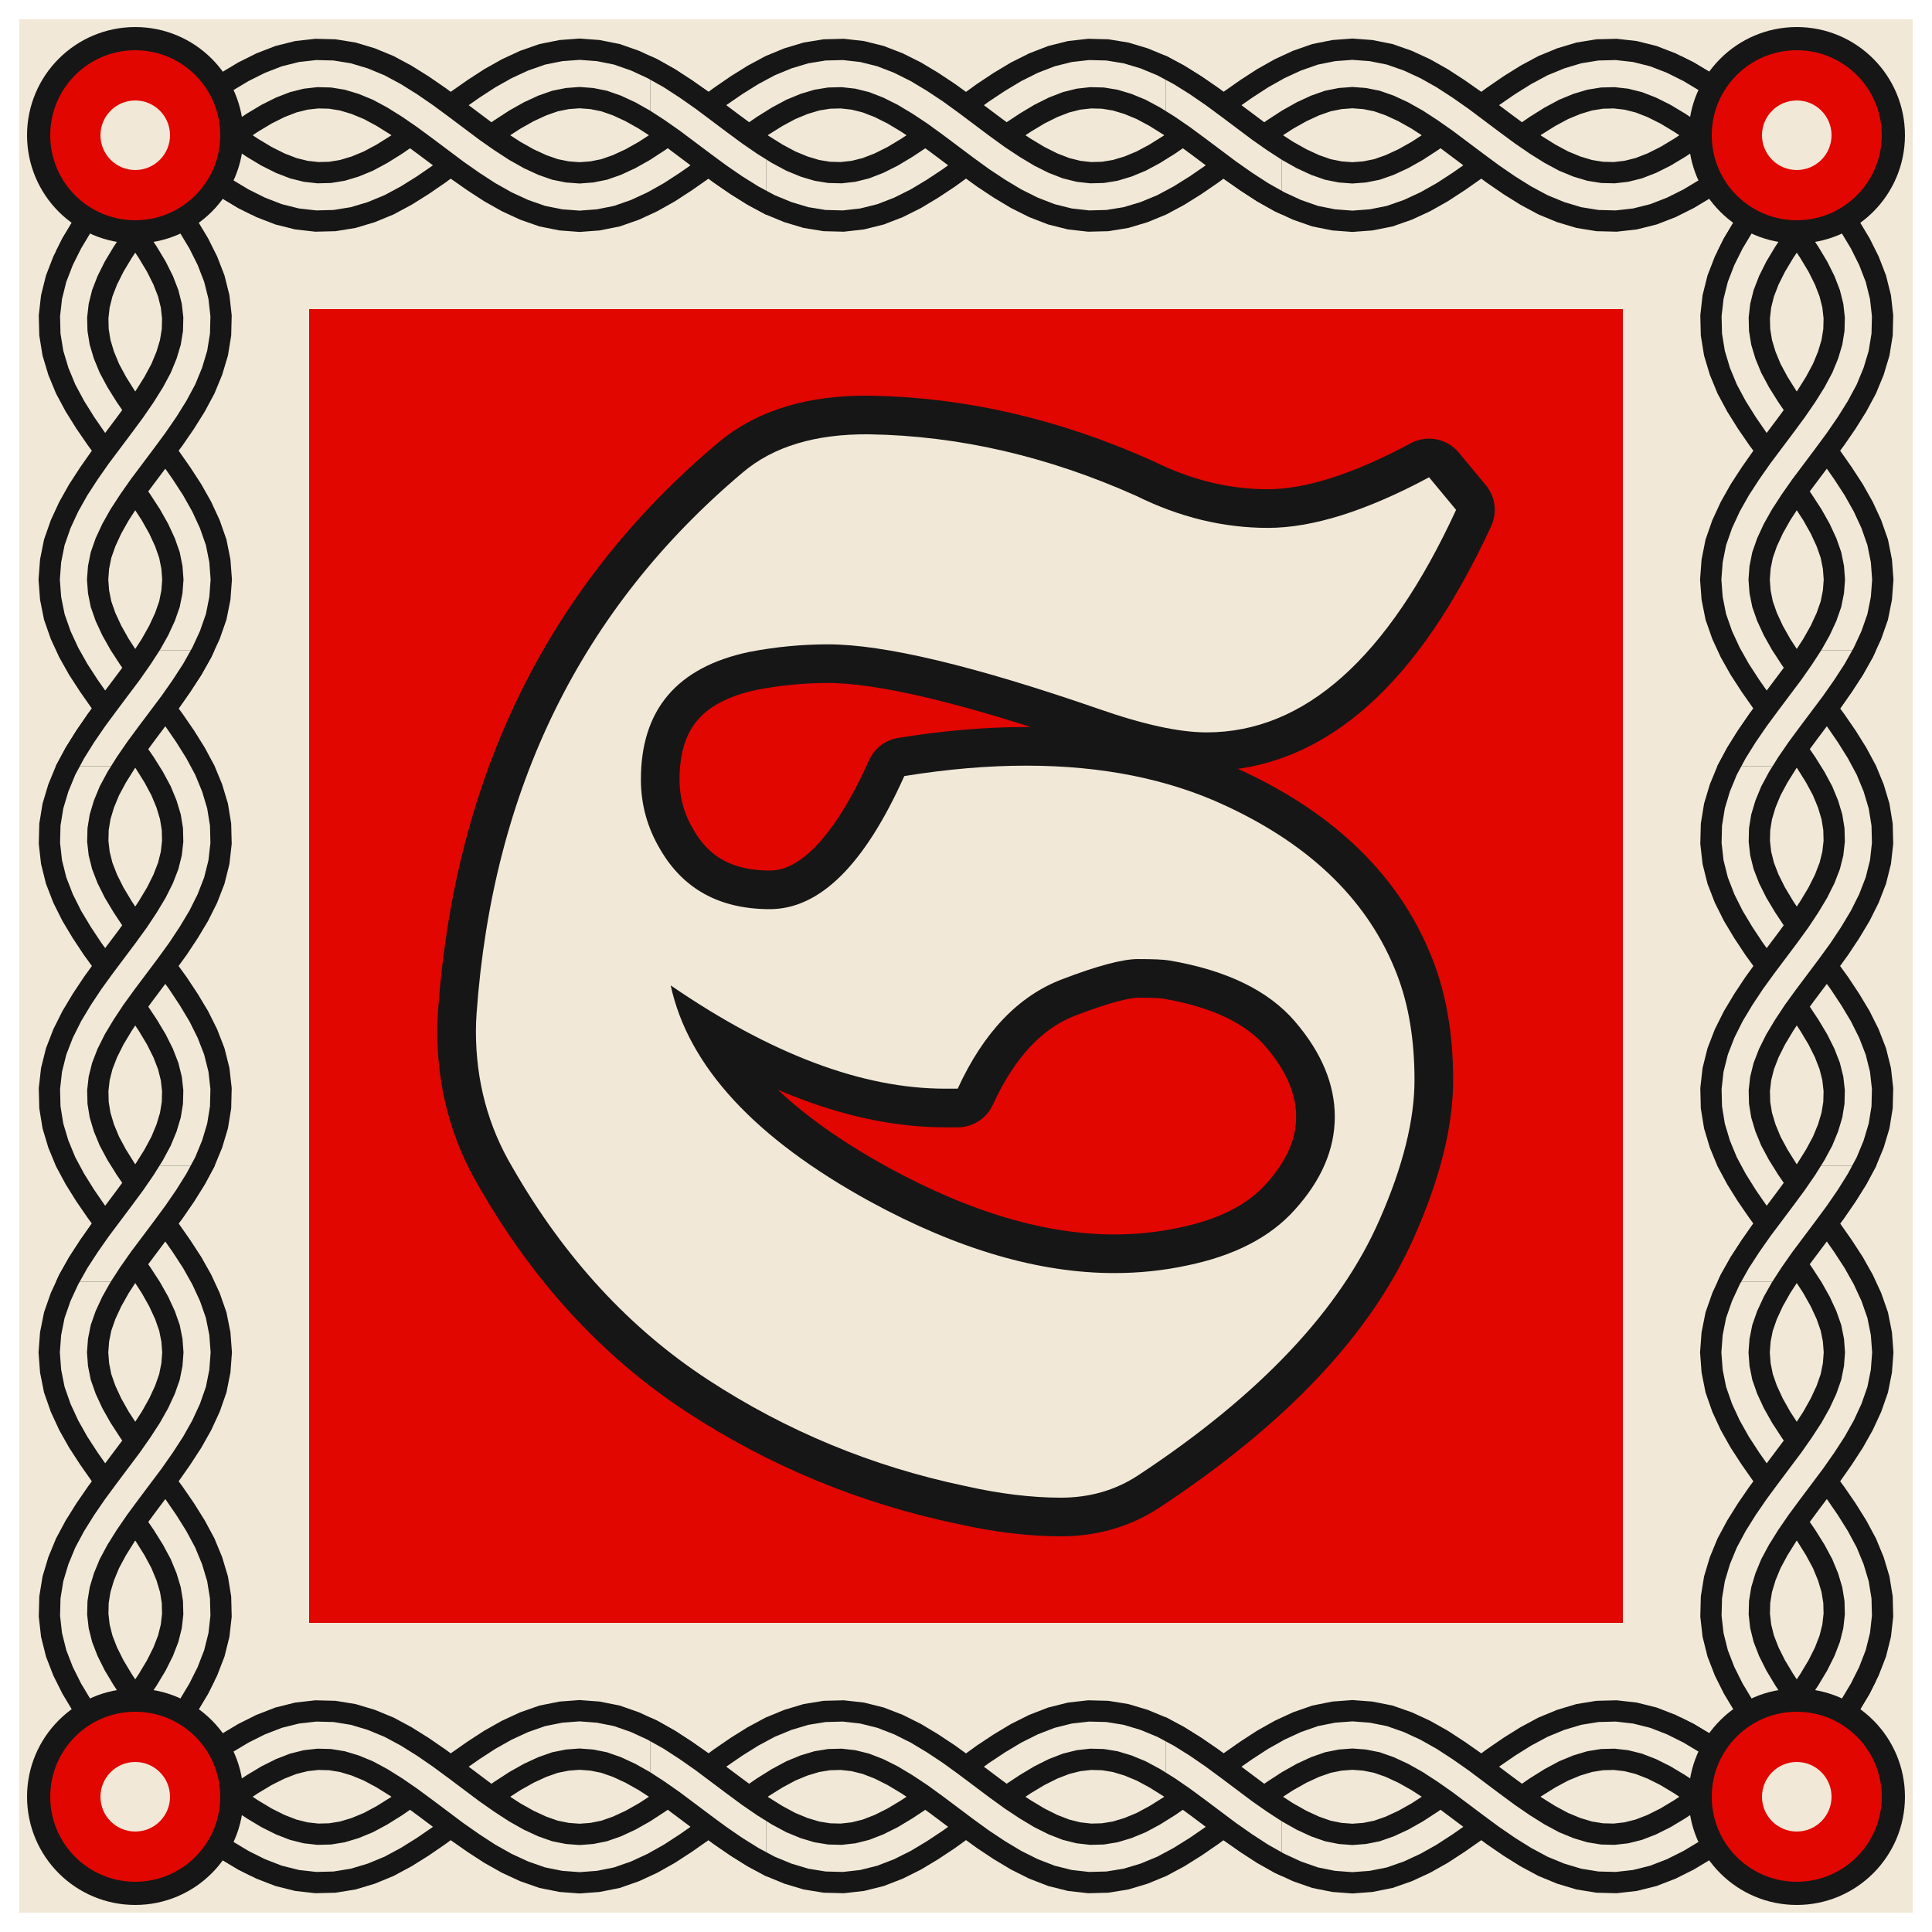
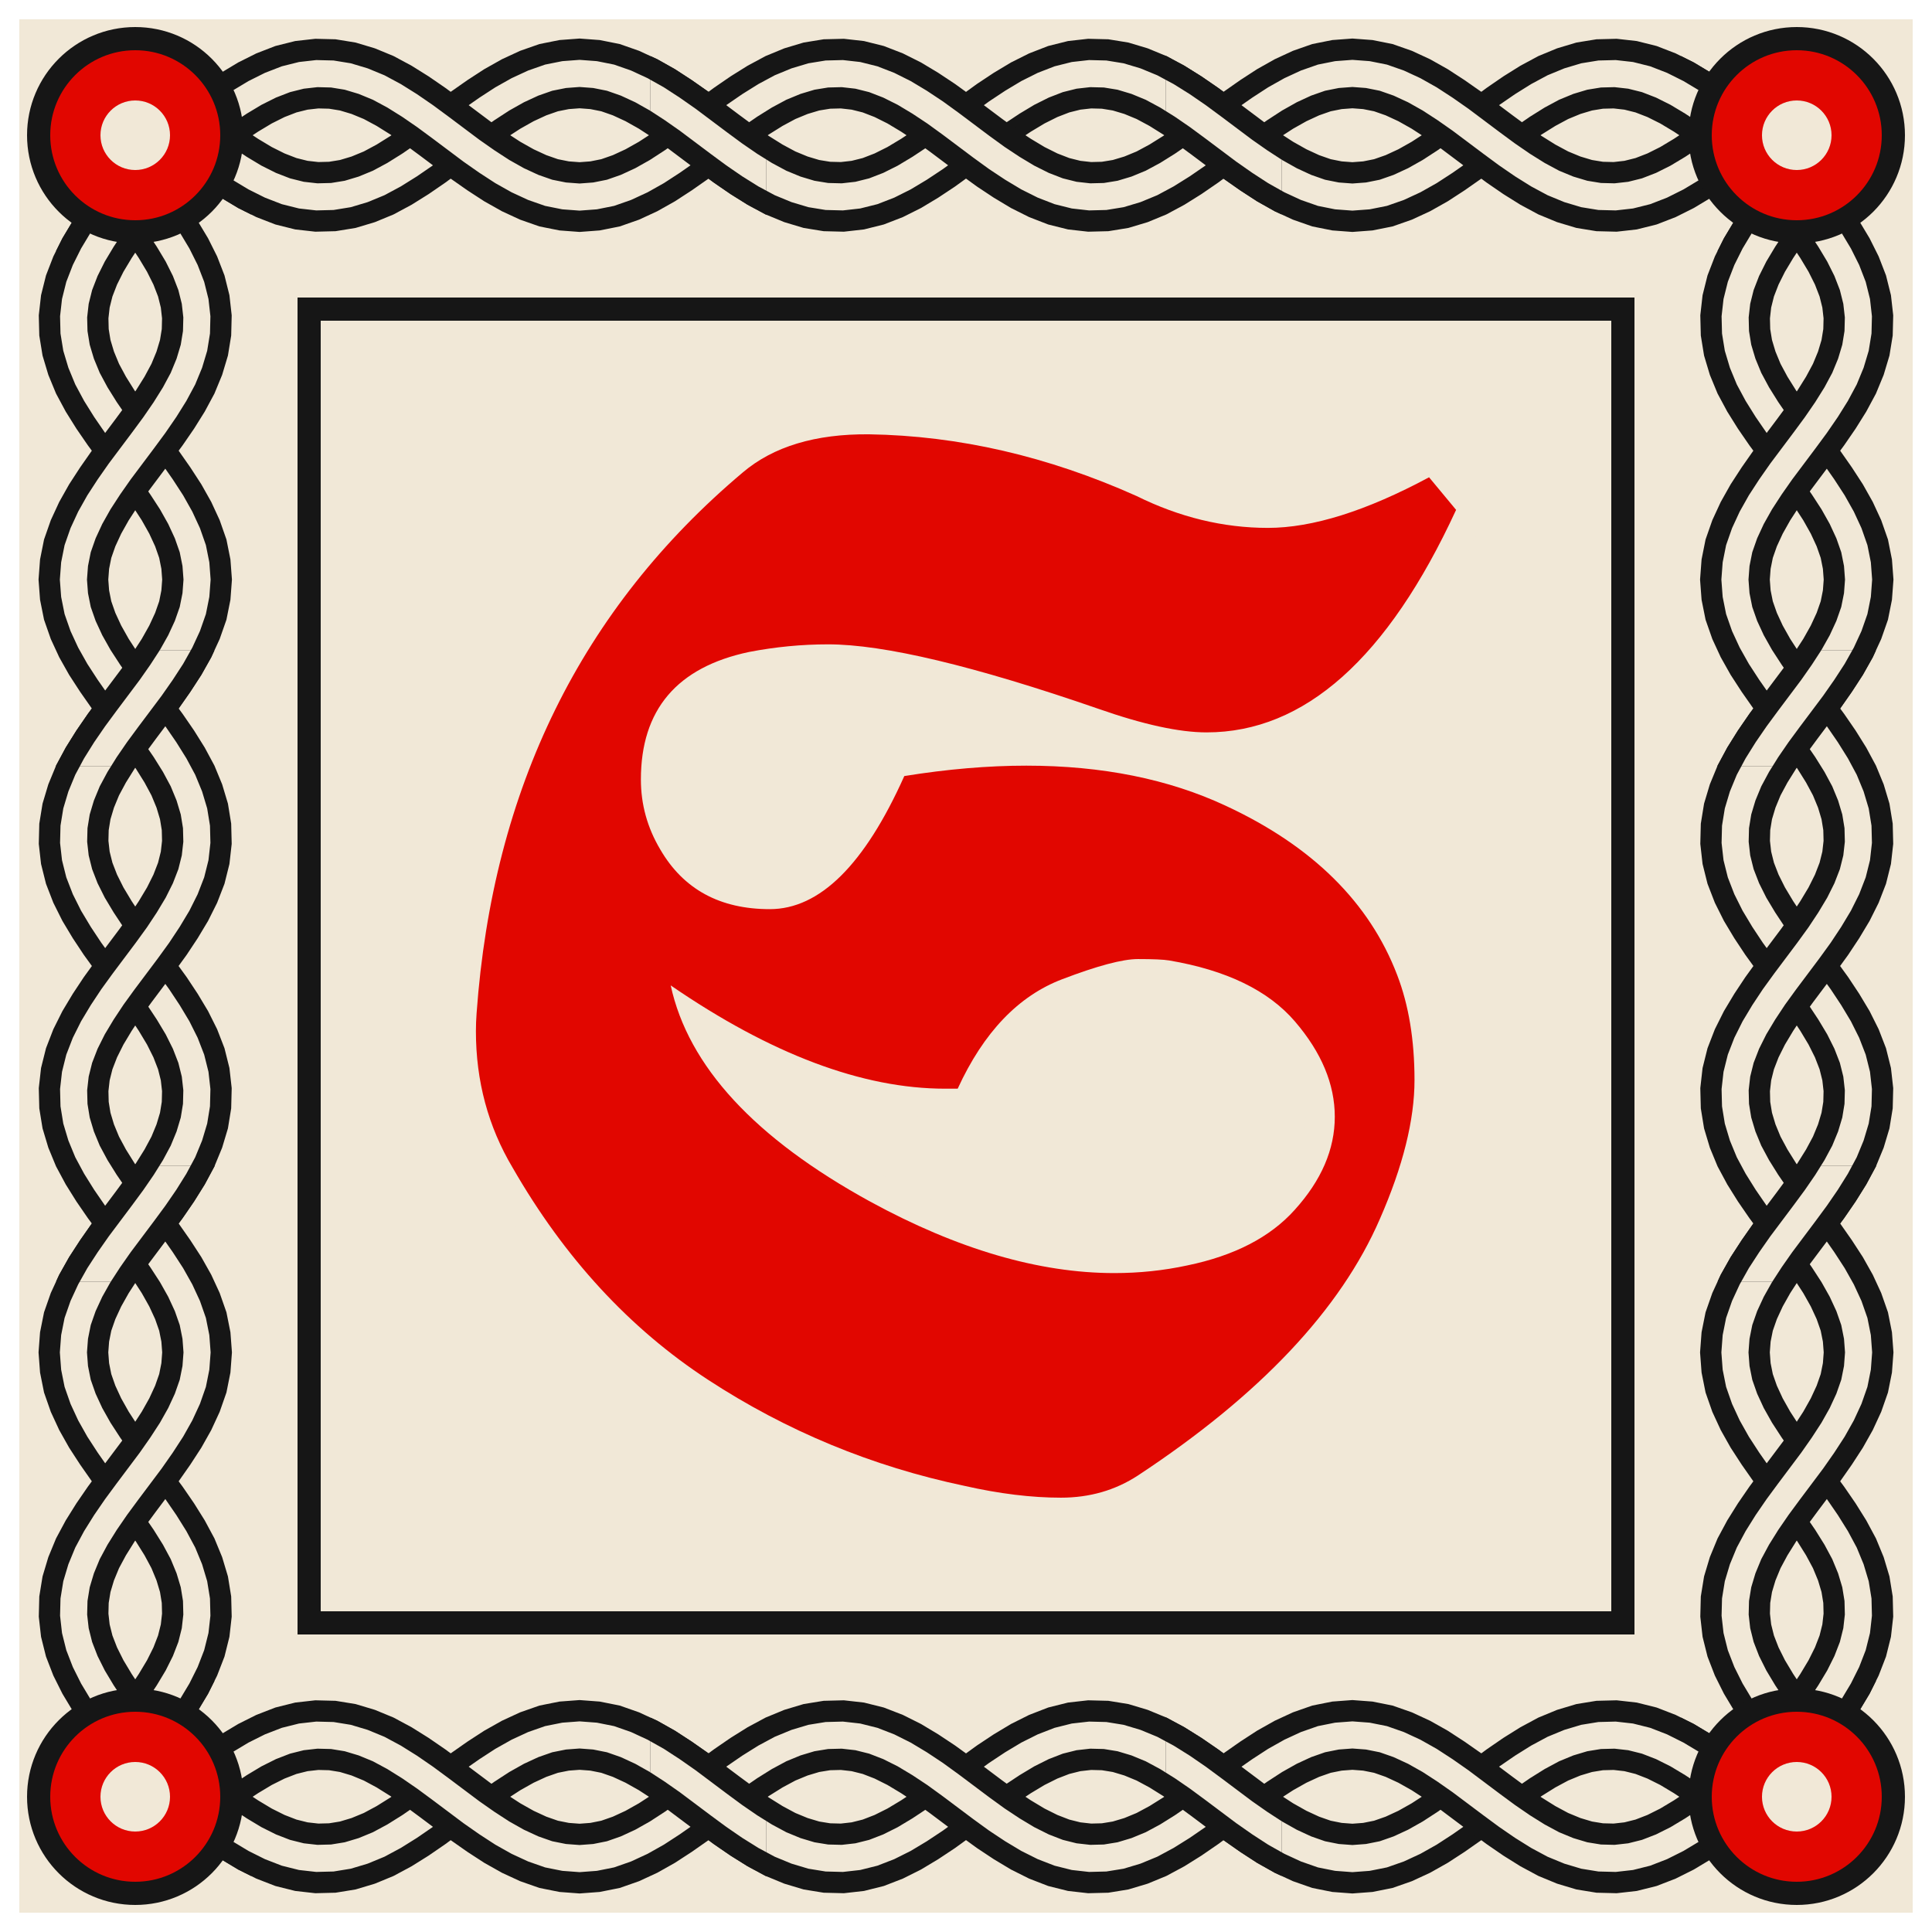
<svg xmlns="http://www.w3.org/2000/svg" viewBox="0 0 100 100">
  <rect x="1" y="1" width="98" height="98" fill="#F1E8D7" />
  <polyline points="10.00,7.00 10.80,7.60 11.60,8.18 12.40,8.71 13.20,9.19 14.00,9.59 14.80,9.90 15.60,10.10 16.40,10.19 17.20,10.17 18.00,10.04 18.80,9.80 19.60,9.47 20.40,9.04 21.20,8.54 22.00,7.99 22.80,7.40 23.60,6.80 24.40,6.20 25.20,5.64 26.00,5.12 26.80,4.67 27.60,4.30 28.40,4.02 29.20,3.86 30.00,3.80 30.80,3.86 31.60,4.02 32.40,4.30 33.20,4.67 34.00,5.12 34.80,5.64 35.60,6.20 36.40,6.80 37.20,7.40 38.00,7.99 38.80,8.54 39.60,9.04 40.40,9.47 41.20,9.80 42.00,10.04 42.80,10.17 43.60,10.19 44.40,10.10 45.20,9.90 46.00,9.59 46.80,9.19 47.60,8.71 48.40,8.18 49.20,7.60 50.00,7.00 50.80,6.40 51.60,5.82 52.40,5.29 53.20,4.81 54.00,4.41 54.80,4.10 55.60,3.90 56.40,3.81 57.20,3.83 58.00,3.96 58.80,4.20 59.60,4.53 60.40,4.96 61.20,5.46 62.00,6.01 62.80,6.60 63.60,7.20 64.40,7.80 65.20,8.36 66.00,8.88 66.80,9.33 67.60,9.70 68.40,9.98 69.20,10.14 70.00,10.20 70.80,10.14 71.60,9.98 72.40,9.70 73.20,9.33 74.00,8.88 74.80,8.36 75.60,7.80 76.40,7.20 77.20,6.60 78.00,6.01 78.80,5.46 79.60,4.96 80.40,4.53 81.20,4.20 82.00,3.96 82.80,3.83 83.60,3.81 84.40,3.90 85.20,4.10 86.00,4.41 86.80,4.81 87.60,5.29 88.40,5.82 89.20,6.40 90.00,7.00" fill="none" stroke="#161616" stroke-width="3.6" stroke-linecap="round" />
  <polyline points="10.00,7.00 10.80,7.60 11.60,8.18 12.40,8.71 13.20,9.19 14.00,9.59 14.80,9.90 15.60,10.10 16.40,10.19 17.20,10.17 18.00,10.04 18.80,9.80 19.60,9.47 20.40,9.04 21.20,8.54 22.00,7.99 22.80,7.40 23.60,6.80 24.40,6.20 25.20,5.64 26.00,5.12 26.80,4.67 27.60,4.30 28.40,4.02 29.20,3.86 30.00,3.80 30.80,3.86 31.60,4.02 32.40,4.30 33.20,4.67 34.00,5.12 34.80,5.64 35.60,6.20 36.40,6.80 37.20,7.40 38.00,7.99 38.80,8.54 39.60,9.04 40.40,9.47 41.20,9.80 42.00,10.04 42.80,10.17 43.60,10.19 44.40,10.10 45.20,9.90 46.00,9.59 46.80,9.19 47.60,8.71 48.40,8.18 49.20,7.60 50.00,7.00 50.80,6.40 51.60,5.82 52.40,5.29 53.20,4.81 54.00,4.41 54.80,4.10 55.60,3.90 56.40,3.81 57.20,3.83 58.00,3.96 58.80,4.20 59.60,4.53 60.40,4.96 61.20,5.46 62.00,6.01 62.80,6.60 63.60,7.20 64.40,7.80 65.20,8.36 66.00,8.88 66.80,9.33 67.60,9.70 68.40,9.98 69.20,10.14 70.00,10.20 70.80,10.14 71.60,9.98 72.40,9.70 73.20,9.33 74.00,8.88 74.80,8.36 75.60,7.80 76.40,7.20 77.20,6.60 78.00,6.01 78.80,5.46 79.60,4.96 80.40,4.53 81.20,4.20 82.00,3.96 82.80,3.83 83.60,3.81 84.40,3.90 85.20,4.10 86.00,4.41 86.80,4.81 87.60,5.29 88.40,5.82 89.20,6.40 90.00,7.00" fill="none" stroke="#F1E8D7" stroke-width="1.4" stroke-linecap="round" />
  <polyline points="93.00,10.00 92.40,10.80 91.82,11.60 91.29,12.40 90.81,13.20 90.41,14.00 90.10,14.80 89.90,15.60 89.81,16.40 89.83,17.20 89.96,18.00 90.20,18.80 90.53,19.60 90.96,20.40 91.46,21.20 92.01,22.00 92.60,22.80 93.20,23.60 93.80,24.40 94.36,25.20 94.88,26.00 95.33,26.80 95.70,27.60 95.98,28.40 96.14,29.20 96.20,30.00 96.14,30.80 95.98,31.60 95.70,32.40 95.33,33.20 94.88,34.00 94.36,34.80 93.80,35.60 93.20,36.40 92.60,37.20 92.01,38.00 91.46,38.80 90.96,39.60 90.53,40.40 90.20,41.20 89.96,42.00 89.83,42.80 89.81,43.60 89.90,44.40 90.10,45.20 90.41,46.00 90.81,46.80 91.29,47.60 91.82,48.40 92.40,49.20 93.00,50.00 93.60,50.80 94.18,51.60 94.71,52.40 95.19,53.20 95.59,54.00 95.90,54.80 96.10,55.60 96.19,56.40 96.17,57.20 96.04,58.00 95.80,58.80 95.47,59.60 95.04,60.40 94.54,61.20 93.99,62.00 93.40,62.80 92.80,63.60 92.20,64.40 91.64,65.20 91.12,66.00 90.67,66.80 90.30,67.60 90.02,68.40 89.86,69.20 89.80,70.00 89.86,70.80 90.02,71.60 90.30,72.40 90.67,73.20 91.12,74.00 91.64,74.80 92.20,75.60 92.80,76.40 93.40,77.20 93.99,78.00 94.54,78.80 95.04,79.60 95.47,80.40 95.80,81.20 96.04,82.00 96.17,82.80 96.19,83.60 96.10,84.40 95.90,85.20 95.59,86.00 95.19,86.80 94.71,87.60 94.18,88.40 93.60,89.20 93.00,90.00" fill="none" stroke="#161616" stroke-width="3.6" stroke-linecap="round" />
  <polyline points="93.00,10.00 92.40,10.80 91.82,11.60 91.29,12.40 90.81,13.20 90.41,14.00 90.10,14.80 89.90,15.60 89.81,16.40 89.83,17.20 89.96,18.00 90.20,18.80 90.53,19.60 90.96,20.40 91.46,21.20 92.01,22.00 92.60,22.80 93.20,23.60 93.80,24.40 94.36,25.20 94.88,26.00 95.33,26.80 95.70,27.60 95.98,28.40 96.14,29.20 96.20,30.00 96.14,30.80 95.98,31.60 95.70,32.40 95.33,33.20 94.88,34.00 94.36,34.80 93.80,35.60 93.20,36.40 92.60,37.20 92.01,38.00 91.46,38.80 90.96,39.60 90.53,40.40 90.20,41.20 89.96,42.00 89.83,42.80 89.81,43.60 89.90,44.40 90.10,45.20 90.41,46.00 90.81,46.80 91.29,47.60 91.82,48.40 92.40,49.20 93.00,50.00 93.60,50.80 94.18,51.60 94.71,52.40 95.19,53.20 95.59,54.00 95.90,54.80 96.10,55.60 96.19,56.40 96.17,57.20 96.04,58.00 95.80,58.80 95.47,59.60 95.04,60.40 94.54,61.20 93.99,62.00 93.40,62.80 92.80,63.60 92.20,64.40 91.64,65.20 91.12,66.00 90.67,66.80 90.30,67.60 90.02,68.40 89.86,69.20 89.80,70.00 89.86,70.80 90.02,71.60 90.30,72.40 90.67,73.20 91.12,74.00 91.64,74.80 92.20,75.60 92.80,76.40 93.40,77.20 93.99,78.00 94.54,78.80 95.04,79.60 95.47,80.40 95.80,81.20 96.04,82.00 96.17,82.80 96.19,83.60 96.10,84.40 95.90,85.20 95.59,86.00 95.19,86.80 94.71,87.60 94.18,88.40 93.60,89.20 93.00,90.00" fill="none" stroke="#F1E8D7" stroke-width="1.4" stroke-linecap="round" />
  <polyline points="90.00,93.00 89.20,92.40 88.40,91.82 87.60,91.29 86.80,90.81 86.00,90.41 85.20,90.10 84.40,89.90 83.60,89.81 82.80,89.83 82.00,89.96 81.20,90.20 80.40,90.53 79.60,90.96 78.80,91.46 78.00,92.01 77.20,92.60 76.40,93.20 75.60,93.80 74.80,94.36 74.00,94.88 73.20,95.33 72.40,95.70 71.60,95.98 70.80,96.14 70.00,96.20 69.20,96.14 68.40,95.98 67.60,95.70 66.80,95.33 66.00,94.88 65.20,94.36 64.40,93.80 63.60,93.20 62.80,92.60 62.00,92.01 61.20,91.46 60.40,90.96 59.60,90.53 58.80,90.20 58.00,89.96 57.20,89.83 56.40,89.81 55.60,89.90 54.80,90.10 54.00,90.41 53.20,90.81 52.40,91.29 51.60,91.82 50.80,92.40 50.00,93.00 49.20,93.60 48.40,94.18 47.60,94.71 46.80,95.19 46.00,95.59 45.20,95.90 44.40,96.10 43.60,96.19 42.80,96.17 42.00,96.04 41.20,95.80 40.40,95.47 39.60,95.04 38.80,94.54 38.00,93.99 37.20,93.40 36.40,92.80 35.60,92.20 34.80,91.64 34.00,91.12 33.20,90.67 32.40,90.30 31.60,90.02 30.80,89.86 30.00,89.80 29.20,89.86 28.40,90.02 27.60,90.30 26.80,90.67 26.00,91.12 25.20,91.64 24.40,92.20 23.60,92.80 22.80,93.40 22.00,93.99 21.20,94.54 20.40,95.04 19.60,95.47 18.80,95.80 18.00,96.04 17.20,96.17 16.40,96.19 15.60,96.10 14.80,95.90 14.00,95.59 13.20,95.19 12.40,94.71 11.60,94.18 10.80,93.60 10.00,93.00" fill="none" stroke="#161616" stroke-width="3.6" stroke-linecap="round" />
  <polyline points="90.00,93.00 89.20,92.40 88.40,91.82 87.60,91.29 86.80,90.81 86.00,90.41 85.20,90.10 84.40,89.90 83.60,89.81 82.80,89.83 82.00,89.96 81.20,90.20 80.40,90.53 79.60,90.96 78.80,91.46 78.00,92.01 77.20,92.60 76.40,93.20 75.60,93.80 74.80,94.36 74.00,94.88 73.20,95.33 72.40,95.70 71.60,95.98 70.80,96.14 70.00,96.20 69.20,96.14 68.40,95.98 67.60,95.70 66.80,95.33 66.00,94.88 65.20,94.36 64.40,93.80 63.60,93.20 62.80,92.60 62.00,92.01 61.20,91.46 60.40,90.96 59.60,90.53 58.80,90.20 58.00,89.96 57.20,89.83 56.40,89.81 55.60,89.90 54.80,90.10 54.00,90.41 53.20,90.81 52.40,91.29 51.60,91.82 50.80,92.40 50.00,93.00 49.20,93.60 48.40,94.18 47.60,94.71 46.80,95.19 46.00,95.59 45.20,95.90 44.40,96.10 43.60,96.19 42.80,96.17 42.00,96.04 41.20,95.80 40.40,95.47 39.60,95.04 38.80,94.54 38.00,93.99 37.20,93.40 36.40,92.80 35.60,92.20 34.80,91.64 34.00,91.12 33.20,90.67 32.40,90.30 31.60,90.02 30.80,89.86 30.00,89.80 29.20,89.86 28.40,90.02 27.60,90.30 26.80,90.67 26.00,91.12 25.20,91.64 24.40,92.20 23.60,92.80 22.80,93.40 22.00,93.99 21.20,94.54 20.40,95.04 19.60,95.47 18.80,95.80 18.00,96.04 17.20,96.17 16.40,96.19 15.60,96.10 14.80,95.90 14.00,95.59 13.20,95.19 12.40,94.71 11.60,94.18 10.80,93.60 10.00,93.00" fill="none" stroke="#F1E8D7" stroke-width="1.4" stroke-linecap="round" />
  <polyline points="7.00,90.00 7.60,89.20 8.18,88.40 8.71,87.60 9.19,86.80 9.59,86.00 9.90,85.20 10.10,84.40 10.19,83.60 10.17,82.80 10.04,82.00 9.80,81.20 9.47,80.40 9.04,79.60 8.54,78.80 7.99,78.00 7.40,77.20 6.80,76.40 6.20,75.60 5.64,74.80 5.12,74.00 4.67,73.20 4.30,72.40 4.02,71.60 3.86,70.80 3.80,70.00 3.86,69.20 4.02,68.40 4.30,67.60 4.67,66.80 5.12,66.00 5.64,65.20 6.20,64.40 6.80,63.60 7.40,62.80 7.99,62.00 8.54,61.20 9.04,60.40 9.47,59.60 9.80,58.80 10.04,58.00 10.17,57.20 10.19,56.40 10.10,55.60 9.90,54.80 9.59,54.00 9.19,53.20 8.71,52.40 8.18,51.60 7.60,50.80 7.00,50.00 6.40,49.20 5.82,48.40 5.29,47.60 4.81,46.80 4.41,46.00 4.10,45.20 3.90,44.40 3.81,43.60 3.83,42.80 3.96,42.00 4.20,41.20 4.53,40.40 4.96,39.60 5.46,38.80 6.01,38.00 6.60,37.20 7.20,36.40 7.80,35.60 8.36,34.80 8.88,34.00 9.33,33.20 9.70,32.40 9.98,31.60 10.14,30.80 10.20,30.00 10.14,29.20 9.98,28.40 9.70,27.60 9.33,26.80 8.88,26.00 8.36,25.20 7.80,24.40 7.20,23.60 6.60,22.80 6.01,22.00 5.46,21.20 4.96,20.40 4.53,19.60 4.20,18.80 3.96,18.00 3.83,17.20 3.81,16.40 3.90,15.60 4.10,14.80 4.41,14.00 4.81,13.20 5.29,12.40 5.82,11.60 6.40,10.80 7.00,10.00" fill="none" stroke="#161616" stroke-width="3.6" stroke-linecap="round" />
  <polyline points="7.00,90.00 7.60,89.20 8.18,88.40 8.71,87.60 9.19,86.80 9.59,86.00 9.90,85.20 10.10,84.40 10.19,83.60 10.17,82.80 10.04,82.00 9.80,81.20 9.47,80.40 9.04,79.60 8.54,78.80 7.99,78.00 7.40,77.20 6.80,76.40 6.20,75.60 5.64,74.80 5.12,74.00 4.67,73.20 4.30,72.40 4.02,71.60 3.86,70.80 3.80,70.00 3.86,69.20 4.02,68.40 4.30,67.60 4.67,66.80 5.12,66.00 5.64,65.20 6.20,64.40 6.80,63.60 7.40,62.80 7.99,62.00 8.54,61.20 9.04,60.40 9.47,59.60 9.80,58.80 10.04,58.00 10.17,57.20 10.19,56.40 10.10,55.60 9.90,54.80 9.59,54.00 9.19,53.20 8.71,52.40 8.18,51.60 7.60,50.80 7.00,50.00 6.40,49.20 5.82,48.40 5.29,47.60 4.81,46.80 4.41,46.00 4.10,45.20 3.90,44.40 3.81,43.60 3.83,42.80 3.96,42.00 4.20,41.20 4.53,40.40 4.96,39.60 5.46,38.80 6.01,38.00 6.60,37.20 7.20,36.40 7.80,35.60 8.36,34.80 8.88,34.00 9.33,33.20 9.70,32.40 9.98,31.60 10.14,30.80 10.20,30.00 10.14,29.20 9.98,28.40 9.70,27.60 9.33,26.80 8.88,26.00 8.36,25.20 7.80,24.40 7.20,23.60 6.60,22.80 6.01,22.00 5.46,21.20 4.96,20.40 4.53,19.60 4.20,18.80 3.96,18.00 3.83,17.20 3.81,16.40 3.90,15.60 4.10,14.80 4.41,14.00 4.81,13.20 5.29,12.40 5.82,11.60 6.40,10.80 7.00,10.00" fill="none" stroke="#F1E8D7" stroke-width="1.4" stroke-linecap="round" />
  <polyline points="10.00,7.00 10.80,6.40 11.60,5.82 12.40,5.29 13.20,4.81 14.00,4.41 14.80,4.10 15.60,3.90 16.40,3.81 17.20,3.83 18.00,3.96 18.80,4.20 19.60,4.53 20.40,4.96 21.20,5.46 22.00,6.01 22.80,6.60 23.60,7.20 24.40,7.80 25.20,8.36 26.00,8.88 26.80,9.33 27.60,9.70 28.40,9.98 29.20,10.14 30.00,10.20 30.80,10.14 31.60,9.98 32.40,9.70 33.20,9.33 34.00,8.88 34.80,8.36 35.60,7.80 36.40,7.20 37.20,6.60 38.00,6.01 38.80,5.46 39.60,4.96 40.40,4.53 41.20,4.20 42.00,3.96 42.80,3.83 43.60,3.81 44.40,3.90 45.20,4.10 46.00,4.41 46.80,4.81 47.60,5.29 48.40,5.82 49.20,6.40 50.00,7.00 50.80,7.60 51.60,8.18 52.40,8.71 53.20,9.19 54.00,9.59 54.80,9.90 55.60,10.10 56.40,10.19 57.20,10.17 58.00,10.04 58.80,9.80 59.60,9.47 60.40,9.04 61.20,8.54 62.00,7.99 62.80,7.40 63.60,6.80 64.40,6.20 65.20,5.64 66.00,5.12 66.80,4.67 67.60,4.30 68.40,4.02 69.20,3.86 70.00,3.80 70.80,3.86 71.60,4.02 72.40,4.30 73.20,4.67 74.00,5.12 74.80,5.64 75.60,6.20 76.40,6.80 77.20,7.40 78.00,7.99 78.80,8.54 79.60,9.04 80.40,9.47 81.20,9.80 82.00,10.04 82.80,10.17 83.60,10.19 84.40,10.10 85.20,9.90 86.00,9.59 86.80,9.19 87.60,8.71 88.40,8.18 89.20,7.60 90.00,7.00" fill="none" stroke="#161616" stroke-width="3.6" stroke-linecap="round" />
  <polyline points="10.00,7.00 10.80,6.40 11.60,5.82 12.40,5.29 13.20,4.81 14.00,4.41 14.80,4.10 15.60,3.90 16.40,3.81 17.20,3.83 18.00,3.96 18.80,4.20 19.60,4.53 20.40,4.96 21.20,5.46 22.00,6.01 22.80,6.60 23.60,7.20 24.40,7.80 25.20,8.36 26.00,8.88 26.80,9.33 27.60,9.70 28.40,9.98 29.20,10.14 30.00,10.20 30.80,10.14 31.60,9.98 32.40,9.70 33.20,9.33 34.00,8.88 34.80,8.36 35.60,7.80 36.40,7.20 37.20,6.60 38.00,6.01 38.80,5.46 39.60,4.96 40.40,4.53 41.20,4.20 42.00,3.96 42.80,3.83 43.60,3.81 44.40,3.90 45.20,4.10 46.00,4.41 46.80,4.81 47.60,5.29 48.40,5.82 49.20,6.40 50.00,7.00 50.80,7.60 51.60,8.18 52.40,8.71 53.20,9.19 54.00,9.59 54.80,9.90 55.60,10.10 56.40,10.19 57.20,10.17 58.00,10.04 58.80,9.80 59.60,9.47 60.40,9.04 61.20,8.54 62.00,7.99 62.80,7.40 63.60,6.80 64.40,6.20 65.20,5.64 66.00,5.12 66.80,4.67 67.60,4.30 68.40,4.02 69.20,3.86 70.00,3.80 70.80,3.86 71.60,4.02 72.40,4.30 73.20,4.67 74.00,5.12 74.80,5.64 75.60,6.20 76.40,6.80 77.20,7.40 78.00,7.99 78.80,8.54 79.60,9.04 80.40,9.47 81.20,9.80 82.00,10.04 82.80,10.17 83.60,10.19 84.40,10.10 85.20,9.90 86.00,9.59 86.80,9.19 87.60,8.71 88.40,8.18 89.20,7.60 90.00,7.00" fill="none" stroke="#F1E8D7" stroke-width="1.4" stroke-linecap="round" />
  <polyline points="93.00,10.00 93.60,10.80 94.18,11.60 94.71,12.40 95.19,13.20 95.59,14.00 95.90,14.80 96.10,15.60 96.19,16.40 96.17,17.20 96.04,18.00 95.80,18.80 95.47,19.60 95.04,20.40 94.54,21.20 93.99,22.00 93.40,22.80 92.80,23.60 92.20,24.40 91.64,25.20 91.12,26.00 90.67,26.80 90.30,27.60 90.02,28.40 89.86,29.20 89.80,30.00 89.86,30.80 90.02,31.60 90.30,32.40 90.67,33.20 91.12,34.00 91.64,34.80 92.20,35.60 92.80,36.40 93.40,37.20 93.99,38.00 94.54,38.80 95.04,39.60 95.47,40.40 95.80,41.20 96.04,42.00 96.17,42.80 96.19,43.60 96.10,44.40 95.90,45.20 95.59,46.00 95.19,46.80 94.71,47.60 94.18,48.40 93.60,49.20 93.00,50.00 92.40,50.80 91.82,51.60 91.29,52.40 90.81,53.20 90.41,54.00 90.10,54.80 89.90,55.60 89.81,56.40 89.83,57.20 89.96,58.00 90.20,58.80 90.53,59.60 90.96,60.40 91.46,61.20 92.01,62.00 92.60,62.80 93.20,63.60 93.80,64.40 94.36,65.20 94.88,66.00 95.33,66.80 95.70,67.60 95.98,68.40 96.14,69.20 96.20,70.00 96.14,70.80 95.98,71.60 95.70,72.40 95.33,73.20 94.88,74.00 94.36,74.80 93.80,75.60 93.20,76.40 92.60,77.20 92.01,78.00 91.46,78.80 90.96,79.60 90.53,80.40 90.20,81.20 89.96,82.00 89.83,82.80 89.81,83.60 89.90,84.40 90.10,85.20 90.41,86.00 90.81,86.80 91.29,87.60 91.82,88.40 92.40,89.20 93.00,90.00" fill="none" stroke="#161616" stroke-width="3.6" stroke-linecap="round" />
  <polyline points="93.00,10.00 93.60,10.80 94.18,11.60 94.71,12.40 95.19,13.20 95.59,14.00 95.90,14.80 96.10,15.60 96.19,16.40 96.17,17.20 96.04,18.00 95.80,18.80 95.47,19.60 95.04,20.40 94.54,21.20 93.99,22.00 93.40,22.80 92.80,23.60 92.20,24.40 91.64,25.20 91.12,26.00 90.67,26.80 90.30,27.60 90.02,28.40 89.86,29.20 89.80,30.00 89.86,30.80 90.02,31.60 90.30,32.40 90.67,33.20 91.12,34.00 91.64,34.80 92.20,35.60 92.80,36.40 93.40,37.20 93.99,38.00 94.54,38.80 95.04,39.60 95.47,40.40 95.80,41.20 96.04,42.00 96.17,42.80 96.19,43.60 96.10,44.40 95.90,45.20 95.59,46.00 95.19,46.80 94.71,47.60 94.18,48.40 93.60,49.20 93.00,50.00 92.40,50.80 91.82,51.60 91.29,52.40 90.81,53.20 90.41,54.00 90.10,54.80 89.90,55.60 89.81,56.40 89.83,57.20 89.96,58.00 90.20,58.80 90.53,59.60 90.96,60.40 91.46,61.20 92.01,62.00 92.60,62.80 93.20,63.60 93.80,64.40 94.36,65.20 94.88,66.00 95.33,66.80 95.70,67.60 95.98,68.40 96.14,69.20 96.20,70.00 96.14,70.80 95.98,71.60 95.70,72.40 95.33,73.20 94.88,74.00 94.36,74.80 93.80,75.60 93.20,76.40 92.60,77.20 92.01,78.00 91.46,78.80 90.96,79.60 90.53,80.40 90.20,81.20 89.96,82.00 89.83,82.80 89.81,83.60 89.90,84.40 90.10,85.20 90.41,86.00 90.81,86.80 91.29,87.60 91.82,88.40 92.40,89.20 93.00,90.00" fill="none" stroke="#F1E8D7" stroke-width="1.4" stroke-linecap="round" />
  <polyline points="90.00,93.00 89.20,93.60 88.40,94.18 87.60,94.71 86.80,95.19 86.00,95.59 85.20,95.90 84.40,96.10 83.60,96.19 82.80,96.17 82.00,96.04 81.20,95.80 80.40,95.47 79.60,95.04 78.80,94.54 78.00,93.99 77.20,93.40 76.40,92.80 75.60,92.20 74.80,91.64 74.00,91.12 73.20,90.67 72.40,90.30 71.60,90.02 70.80,89.86 70.00,89.80 69.20,89.86 68.40,90.02 67.60,90.30 66.80,90.67 66.00,91.12 65.20,91.64 64.40,92.20 63.60,92.80 62.80,93.40 62.00,93.99 61.20,94.54 60.40,95.04 59.60,95.47 58.80,95.80 58.00,96.04 57.20,96.17 56.40,96.19 55.60,96.10 54.80,95.90 54.00,95.59 53.20,95.19 52.40,94.71 51.60,94.18 50.80,93.60 50.00,93.00 49.20,92.40 48.40,91.82 47.60,91.29 46.80,90.81 46.00,90.41 45.20,90.10 44.40,89.90 43.60,89.81 42.80,89.83 42.00,89.96 41.20,90.20 40.40,90.53 39.60,90.96 38.80,91.46 38.00,92.01 37.20,92.60 36.40,93.20 35.60,93.80 34.80,94.36 34.00,94.88 33.20,95.33 32.40,95.70 31.60,95.98 30.80,96.14 30.00,96.20 29.20,96.14 28.40,95.98 27.60,95.70 26.80,95.33 26.00,94.88 25.20,94.36 24.40,93.80 23.60,93.20 22.80,92.60 22.00,92.01 21.20,91.46 20.40,90.96 19.60,90.53 18.80,90.20 18.00,89.96 17.20,89.83 16.40,89.81 15.60,89.90 14.80,90.10 14.00,90.41 13.20,90.81 12.40,91.29 11.60,91.82 10.80,92.40 10.00,93.00" fill="none" stroke="#161616" stroke-width="3.6" stroke-linecap="round" />
  <polyline points="90.00,93.00 89.20,93.60 88.40,94.18 87.60,94.71 86.80,95.19 86.00,95.59 85.20,95.90 84.40,96.10 83.60,96.19 82.80,96.17 82.00,96.04 81.20,95.80 80.40,95.47 79.60,95.04 78.80,94.54 78.00,93.99 77.20,93.40 76.40,92.80 75.60,92.20 74.80,91.64 74.00,91.12 73.20,90.67 72.40,90.30 71.60,90.02 70.80,89.86 70.00,89.80 69.20,89.86 68.40,90.02 67.60,90.30 66.80,90.67 66.00,91.12 65.20,91.64 64.40,92.20 63.60,92.80 62.80,93.40 62.00,93.99 61.20,94.54 60.40,95.04 59.60,95.47 58.80,95.80 58.00,96.04 57.20,96.17 56.40,96.19 55.60,96.10 54.80,95.90 54.00,95.59 53.20,95.19 52.40,94.71 51.60,94.18 50.80,93.60 50.00,93.00 49.20,92.40 48.40,91.82 47.60,91.29 46.80,90.81 46.00,90.41 45.20,90.10 44.40,89.90 43.60,89.81 42.80,89.83 42.00,89.96 41.20,90.20 40.40,90.53 39.60,90.96 38.80,91.46 38.00,92.01 37.20,92.60 36.40,93.20 35.60,93.80 34.80,94.36 34.00,94.88 33.20,95.33 32.40,95.70 31.60,95.98 30.80,96.14 30.00,96.20 29.20,96.14 28.40,95.98 27.60,95.70 26.80,95.33 26.00,94.88 25.20,94.36 24.40,93.80 23.60,93.20 22.80,92.60 22.00,92.01 21.20,91.46 20.40,90.96 19.60,90.53 18.80,90.20 18.00,89.96 17.20,89.83 16.40,89.81 15.60,89.90 14.80,90.10 14.00,90.41 13.20,90.81 12.40,91.29 11.60,91.82 10.80,92.40 10.00,93.00" fill="none" stroke="#F1E8D7" stroke-width="1.4" stroke-linecap="round" />
  <polyline points="7.00,90.00 6.40,89.20 5.82,88.40 5.29,87.60 4.81,86.80 4.41,86.00 4.10,85.20 3.90,84.40 3.81,83.60 3.83,82.80 3.96,82.00 4.20,81.20 4.53,80.40 4.96,79.60 5.46,78.80 6.01,78.00 6.60,77.20 7.20,76.40 7.80,75.60 8.36,74.80 8.88,74.00 9.33,73.20 9.70,72.40 9.98,71.60 10.14,70.80 10.20,70.00 10.14,69.20 9.98,68.40 9.70,67.60 9.33,66.80 8.88,66.00 8.36,65.20 7.80,64.40 7.20,63.60 6.60,62.80 6.01,62.00 5.46,61.20 4.96,60.40 4.53,59.60 4.20,58.80 3.96,58.00 3.83,57.20 3.81,56.40 3.90,55.60 4.10,54.80 4.41,54.00 4.81,53.20 5.29,52.40 5.82,51.60 6.40,50.80 7.00,50.00 7.60,49.20 8.18,48.40 8.71,47.60 9.19,46.80 9.59,46.00 9.90,45.20 10.10,44.40 10.19,43.60 10.17,42.80 10.04,42.00 9.80,41.20 9.47,40.40 9.04,39.60 8.54,38.80 7.99,38.00 7.40,37.20 6.80,36.40 6.20,35.60 5.64,34.80 5.12,34.00 4.67,33.20 4.30,32.40 4.02,31.60 3.86,30.80 3.80,30.00 3.86,29.20 4.02,28.40 4.30,27.60 4.67,26.80 5.12,26.00 5.64,25.20 6.20,24.40 6.80,23.60 7.40,22.80 7.99,22.00 8.54,21.20 9.04,20.40 9.47,19.60 9.80,18.80 10.04,18.00 10.17,17.20 10.19,16.40 10.10,15.60 9.90,14.80 9.59,14.00 9.19,13.20 8.71,12.40 8.18,11.60 7.60,10.80 7.00,10.00" fill="none" stroke="#161616" stroke-width="3.6" stroke-linecap="round" />
  <polyline points="7.00,90.00 6.40,89.20 5.82,88.40 5.29,87.60 4.81,86.80 4.41,86.00 4.10,85.20 3.90,84.40 3.81,83.60 3.83,82.80 3.96,82.00 4.20,81.20 4.53,80.40 4.96,79.60 5.46,78.80 6.01,78.00 6.60,77.20 7.20,76.40 7.80,75.60 8.36,74.80 8.88,74.00 9.33,73.20 9.70,72.40 9.98,71.60 10.14,70.80 10.20,70.00 10.14,69.20 9.98,68.40 9.70,67.60 9.33,66.80 8.88,66.00 8.36,65.20 7.80,64.40 7.20,63.60 6.60,62.80 6.01,62.00 5.46,61.20 4.96,60.40 4.53,59.60 4.20,58.80 3.96,58.00 3.83,57.20 3.81,56.40 3.90,55.60 4.10,54.80 4.41,54.00 4.81,53.20 5.29,52.40 5.82,51.60 6.40,50.80 7.00,50.00 7.60,49.20 8.18,48.40 8.71,47.60 9.19,46.80 9.59,46.00 9.90,45.20 10.10,44.40 10.19,43.60 10.17,42.80 10.04,42.00 9.80,41.20 9.47,40.40 9.04,39.60 8.54,38.80 7.99,38.00 7.40,37.20 6.80,36.40 6.20,35.60 5.64,34.80 5.12,34.00 4.67,33.20 4.30,32.40 4.02,31.60 3.86,30.80 3.80,30.00 3.86,29.20 4.02,28.40 4.30,27.60 4.67,26.80 5.12,26.00 5.64,25.20 6.20,24.40 6.80,23.60 7.40,22.80 7.99,22.00 8.54,21.20 9.04,20.40 9.47,19.60 9.80,18.80 10.04,18.00 10.17,17.20 10.19,16.40 10.10,15.60 9.90,14.80 9.59,14.00 9.19,13.20 8.71,12.40 8.18,11.60 7.60,10.80 7.00,10.00" fill="none" stroke="#F1E8D7" stroke-width="1.4" stroke-linecap="round" />
  <clipPath id="ks">
    <rect x="7.0" y="1" width="6" height="12" />
    <rect x="33.667" y="1" width="6" height="12" />
    <rect x="60.333" y="1" width="6" height="12" />
    <rect x="87.0" y="1" width="6" height="12" />
    <rect x="87" y="7.0" width="12" height="6" />
    <rect x="87" y="33.667" width="12" height="6" />
    <rect x="87" y="60.333" width="12" height="6" />
    <rect x="87" y="87.0" width="12" height="6" />
    <rect x="87.0" y="87" width="6" height="12" />
    <rect x="60.333" y="87" width="6" height="12" />
    <rect x="33.667" y="87" width="6" height="12" />
    <rect x="7.0" y="87" width="6" height="12" />
    <rect x="1" y="87.0" width="12" height="6" />
    <rect x="1" y="60.333" width="12" height="6" />
    <rect x="1" y="33.667" width="12" height="6" />
    <rect x="1" y="7.0" width="12" height="6" />
  </clipPath>
  <g clip-path="url(#ks)">
    <polyline points="10.00,7.00 10.80,7.60 11.60,8.18 12.40,8.71 13.20,9.19 14.00,9.59 14.80,9.90 15.60,10.10 16.40,10.19 17.20,10.17 18.00,10.04 18.80,9.80 19.60,9.47 20.40,9.04 21.20,8.54 22.00,7.99 22.80,7.40 23.60,6.80 24.40,6.20 25.20,5.64 26.00,5.12 26.80,4.67 27.60,4.30 28.40,4.02 29.20,3.86 30.00,3.80 30.80,3.86 31.60,4.02 32.40,4.30 33.20,4.67 34.00,5.12 34.80,5.64 35.60,6.20 36.40,6.80 37.20,7.40 38.00,7.99 38.80,8.54 39.60,9.04 40.40,9.47 41.20,9.80 42.00,10.04 42.80,10.17 43.60,10.19 44.40,10.10 45.20,9.90 46.00,9.59 46.80,9.19 47.60,8.71 48.40,8.18 49.20,7.60 50.00,7.00 50.80,6.40 51.60,5.82 52.40,5.29 53.20,4.81 54.00,4.41 54.80,4.10 55.60,3.90 56.40,3.81 57.20,3.83 58.00,3.96 58.80,4.20 59.60,4.53 60.40,4.96 61.20,5.46 62.00,6.01 62.80,6.60 63.60,7.20 64.40,7.80 65.20,8.36 66.00,8.88 66.80,9.33 67.60,9.70 68.40,9.98 69.20,10.14 70.00,10.20 70.80,10.14 71.60,9.98 72.40,9.70 73.20,9.33 74.00,8.88 74.80,8.36 75.60,7.80 76.40,7.20 77.20,6.60 78.00,6.01 78.80,5.46 79.60,4.96 80.40,4.53 81.20,4.20 82.00,3.96 82.80,3.83 83.60,3.81 84.40,3.90 85.20,4.10 86.00,4.41 86.80,4.81 87.60,5.29 88.40,5.82 89.20,6.40 90.00,7.00" fill="none" stroke="#161616" stroke-width="3.6" stroke-linecap="round" />
    <polyline points="10.00,7.00 10.80,7.60 11.60,8.18 12.40,8.71 13.20,9.19 14.00,9.59 14.80,9.90 15.60,10.10 16.40,10.19 17.20,10.17 18.00,10.04 18.80,9.80 19.60,9.47 20.40,9.04 21.20,8.54 22.00,7.99 22.80,7.40 23.60,6.80 24.40,6.20 25.20,5.64 26.00,5.12 26.80,4.67 27.60,4.30 28.40,4.02 29.20,3.86 30.00,3.80 30.80,3.86 31.60,4.02 32.40,4.30 33.20,4.67 34.00,5.12 34.80,5.64 35.60,6.20 36.40,6.80 37.20,7.40 38.00,7.99 38.80,8.54 39.60,9.04 40.40,9.47 41.20,9.80 42.00,10.04 42.80,10.17 43.60,10.19 44.40,10.10 45.20,9.90 46.00,9.59 46.80,9.19 47.60,8.71 48.40,8.18 49.20,7.60 50.00,7.00 50.80,6.40 51.60,5.82 52.40,5.29 53.20,4.81 54.00,4.41 54.80,4.10 55.60,3.90 56.40,3.81 57.20,3.83 58.00,3.96 58.80,4.20 59.60,4.53 60.40,4.96 61.20,5.46 62.00,6.01 62.80,6.60 63.60,7.20 64.40,7.80 65.20,8.36 66.00,8.88 66.80,9.33 67.60,9.70 68.40,9.98 69.20,10.14 70.00,10.20 70.80,10.14 71.60,9.98 72.40,9.70 73.20,9.33 74.00,8.88 74.80,8.36 75.60,7.80 76.40,7.20 77.20,6.60 78.00,6.01 78.80,5.46 79.60,4.96 80.40,4.53 81.20,4.20 82.00,3.96 82.80,3.83 83.60,3.81 84.40,3.90 85.20,4.10 86.00,4.41 86.80,4.81 87.60,5.29 88.40,5.82 89.20,6.40 90.00,7.00" fill="none" stroke="#F1E8D7" stroke-width="1.4" stroke-linecap="round" />
    <polyline points="93.00,10.00 92.40,10.80 91.82,11.60 91.29,12.40 90.81,13.20 90.41,14.00 90.10,14.80 89.90,15.60 89.81,16.40 89.83,17.20 89.96,18.00 90.20,18.80 90.53,19.60 90.96,20.40 91.46,21.20 92.01,22.00 92.60,22.80 93.20,23.60 93.80,24.40 94.36,25.20 94.88,26.00 95.33,26.80 95.70,27.60 95.98,28.40 96.14,29.20 96.20,30.00 96.14,30.80 95.98,31.60 95.70,32.40 95.33,33.20 94.88,34.00 94.36,34.80 93.80,35.60 93.20,36.40 92.60,37.20 92.01,38.00 91.46,38.80 90.96,39.60 90.53,40.40 90.20,41.20 89.96,42.00 89.83,42.80 89.81,43.60 89.90,44.40 90.10,45.20 90.41,46.00 90.81,46.80 91.29,47.60 91.82,48.40 92.40,49.20 93.00,50.00 93.60,50.80 94.18,51.60 94.71,52.40 95.19,53.20 95.59,54.00 95.90,54.80 96.10,55.60 96.19,56.40 96.17,57.20 96.04,58.00 95.80,58.80 95.47,59.60 95.04,60.40 94.54,61.20 93.99,62.00 93.40,62.80 92.80,63.60 92.20,64.40 91.64,65.20 91.12,66.00 90.67,66.80 90.30,67.60 90.02,68.40 89.86,69.20 89.80,70.00 89.86,70.80 90.02,71.60 90.30,72.40 90.67,73.20 91.12,74.00 91.64,74.80 92.20,75.60 92.80,76.40 93.40,77.20 93.99,78.00 94.54,78.80 95.04,79.60 95.47,80.40 95.80,81.20 96.04,82.00 96.17,82.80 96.19,83.60 96.10,84.40 95.90,85.20 95.59,86.00 95.19,86.80 94.71,87.60 94.18,88.40 93.60,89.20 93.00,90.00" fill="none" stroke="#161616" stroke-width="3.6" stroke-linecap="round" />
    <polyline points="93.00,10.00 92.40,10.80 91.82,11.60 91.29,12.40 90.81,13.20 90.41,14.00 90.10,14.80 89.90,15.60 89.81,16.40 89.83,17.20 89.96,18.00 90.20,18.80 90.53,19.60 90.96,20.40 91.46,21.20 92.01,22.00 92.60,22.80 93.20,23.60 93.80,24.40 94.36,25.20 94.88,26.00 95.33,26.80 95.70,27.60 95.98,28.40 96.14,29.20 96.20,30.00 96.14,30.80 95.98,31.60 95.70,32.40 95.33,33.20 94.88,34.00 94.36,34.80 93.80,35.60 93.20,36.40 92.60,37.20 92.01,38.00 91.46,38.80 90.96,39.60 90.53,40.40 90.20,41.20 89.96,42.00 89.83,42.80 89.81,43.60 89.90,44.40 90.10,45.20 90.41,46.00 90.81,46.80 91.29,47.60 91.82,48.40 92.40,49.20 93.00,50.00 93.60,50.80 94.18,51.60 94.71,52.40 95.19,53.20 95.59,54.00 95.90,54.80 96.10,55.60 96.19,56.40 96.17,57.20 96.04,58.00 95.80,58.80 95.47,59.60 95.04,60.40 94.54,61.20 93.99,62.00 93.40,62.80 92.80,63.60 92.20,64.40 91.64,65.20 91.12,66.00 90.67,66.80 90.30,67.60 90.02,68.40 89.86,69.20 89.80,70.00 89.86,70.80 90.02,71.60 90.30,72.40 90.67,73.20 91.12,74.00 91.64,74.80 92.20,75.60 92.80,76.40 93.40,77.20 93.99,78.00 94.54,78.80 95.04,79.60 95.47,80.40 95.80,81.20 96.04,82.00 96.17,82.80 96.19,83.60 96.10,84.40 95.90,85.20 95.59,86.00 95.19,86.80 94.71,87.60 94.18,88.40 93.60,89.20 93.00,90.00" fill="none" stroke="#F1E8D7" stroke-width="1.4" stroke-linecap="round" />
    <polyline points="90.00,93.00 89.20,92.40 88.40,91.82 87.60,91.29 86.80,90.81 86.00,90.41 85.20,90.10 84.40,89.90 83.60,89.81 82.80,89.83 82.00,89.96 81.20,90.20 80.40,90.53 79.60,90.96 78.80,91.46 78.00,92.01 77.20,92.60 76.40,93.20 75.60,93.80 74.80,94.36 74.00,94.88 73.20,95.33 72.40,95.70 71.60,95.98 70.80,96.14 70.00,96.20 69.20,96.14 68.40,95.98 67.60,95.70 66.80,95.33 66.00,94.88 65.20,94.36 64.40,93.80 63.60,93.20 62.80,92.60 62.00,92.01 61.20,91.46 60.40,90.96 59.60,90.53 58.80,90.20 58.00,89.96 57.20,89.83 56.40,89.81 55.60,89.90 54.80,90.10 54.00,90.41 53.20,90.81 52.40,91.29 51.60,91.82 50.80,92.40 50.00,93.00 49.20,93.60 48.40,94.18 47.60,94.71 46.80,95.19 46.00,95.59 45.20,95.90 44.40,96.10 43.60,96.19 42.80,96.17 42.00,96.04 41.20,95.80 40.40,95.47 39.60,95.04 38.80,94.54 38.00,93.99 37.20,93.40 36.40,92.80 35.60,92.20 34.80,91.64 34.00,91.12 33.20,90.67 32.40,90.30 31.60,90.02 30.80,89.86 30.00,89.80 29.20,89.86 28.40,90.02 27.60,90.30 26.80,90.67 26.00,91.12 25.20,91.64 24.40,92.20 23.60,92.80 22.80,93.40 22.00,93.99 21.20,94.54 20.40,95.04 19.60,95.47 18.80,95.80 18.00,96.04 17.20,96.17 16.40,96.19 15.60,96.10 14.80,95.90 14.00,95.59 13.20,95.19 12.40,94.71 11.60,94.18 10.80,93.60 10.00,93.00" fill="none" stroke="#161616" stroke-width="3.6" stroke-linecap="round" />
    <polyline points="90.00,93.00 89.20,92.40 88.40,91.82 87.60,91.29 86.80,90.81 86.00,90.41 85.20,90.10 84.40,89.90 83.60,89.81 82.80,89.83 82.00,89.96 81.20,90.20 80.40,90.53 79.60,90.96 78.80,91.46 78.00,92.01 77.20,92.60 76.40,93.20 75.60,93.80 74.80,94.36 74.00,94.88 73.20,95.33 72.40,95.70 71.60,95.98 70.80,96.14 70.00,96.20 69.20,96.14 68.40,95.98 67.60,95.70 66.80,95.33 66.00,94.88 65.20,94.36 64.40,93.80 63.60,93.20 62.80,92.60 62.00,92.01 61.20,91.46 60.40,90.96 59.60,90.53 58.80,90.20 58.00,89.96 57.20,89.83 56.40,89.81 55.60,89.90 54.80,90.10 54.00,90.41 53.20,90.81 52.40,91.29 51.60,91.82 50.80,92.40 50.00,93.00 49.20,93.60 48.40,94.18 47.60,94.71 46.80,95.19 46.00,95.59 45.20,95.90 44.40,96.10 43.60,96.19 42.80,96.17 42.00,96.04 41.20,95.80 40.40,95.47 39.60,95.04 38.80,94.54 38.00,93.99 37.20,93.40 36.40,92.80 35.60,92.20 34.80,91.64 34.00,91.12 33.20,90.67 32.40,90.30 31.60,90.02 30.80,89.86 30.00,89.80 29.20,89.86 28.40,90.02 27.60,90.30 26.80,90.67 26.00,91.12 25.20,91.64 24.40,92.20 23.60,92.80 22.80,93.40 22.00,93.99 21.20,94.54 20.40,95.04 19.60,95.47 18.80,95.80 18.00,96.04 17.20,96.17 16.40,96.19 15.60,96.10 14.80,95.90 14.00,95.59 13.20,95.19 12.40,94.71 11.60,94.18 10.80,93.60 10.00,93.00" fill="none" stroke="#F1E8D7" stroke-width="1.4" stroke-linecap="round" />
    <polyline points="7.00,90.00 7.60,89.20 8.18,88.40 8.71,87.60 9.19,86.80 9.59,86.00 9.90,85.20 10.10,84.40 10.19,83.60 10.17,82.80 10.04,82.00 9.80,81.20 9.47,80.40 9.04,79.60 8.54,78.80 7.99,78.00 7.40,77.20 6.80,76.40 6.20,75.60 5.64,74.80 5.12,74.00 4.67,73.20 4.30,72.40 4.02,71.60 3.86,70.80 3.80,70.00 3.86,69.20 4.02,68.40 4.30,67.60 4.67,66.80 5.12,66.00 5.64,65.20 6.20,64.40 6.80,63.60 7.40,62.80 7.99,62.00 8.54,61.20 9.04,60.40 9.47,59.60 9.80,58.80 10.04,58.00 10.17,57.20 10.19,56.40 10.10,55.60 9.90,54.80 9.59,54.00 9.19,53.20 8.71,52.40 8.18,51.60 7.60,50.80 7.00,50.00 6.40,49.20 5.82,48.40 5.29,47.60 4.81,46.80 4.41,46.00 4.10,45.20 3.90,44.40 3.81,43.60 3.83,42.80 3.96,42.00 4.20,41.20 4.53,40.40 4.96,39.60 5.46,38.80 6.01,38.00 6.60,37.20 7.20,36.40 7.80,35.60 8.36,34.80 8.88,34.00 9.33,33.20 9.70,32.40 9.98,31.60 10.14,30.80 10.20,30.00 10.14,29.20 9.98,28.40 9.70,27.60 9.33,26.80 8.88,26.00 8.36,25.20 7.80,24.40 7.20,23.60 6.60,22.80 6.01,22.00 5.46,21.20 4.96,20.40 4.53,19.60 4.20,18.80 3.96,18.00 3.83,17.20 3.81,16.40 3.90,15.60 4.10,14.80 4.41,14.00 4.81,13.20 5.29,12.40 5.82,11.60 6.40,10.80 7.00,10.00" fill="none" stroke="#161616" stroke-width="3.6" stroke-linecap="round" />
    <polyline points="7.00,90.00 7.60,89.20 8.18,88.40 8.71,87.60 9.19,86.80 9.59,86.00 9.90,85.20 10.10,84.40 10.19,83.60 10.17,82.80 10.04,82.00 9.80,81.20 9.47,80.40 9.04,79.60 8.54,78.80 7.99,78.00 7.40,77.20 6.80,76.40 6.20,75.60 5.64,74.80 5.12,74.00 4.67,73.20 4.30,72.40 4.02,71.60 3.86,70.80 3.80,70.00 3.86,69.20 4.02,68.40 4.30,67.60 4.67,66.80 5.12,66.00 5.64,65.20 6.20,64.40 6.80,63.60 7.40,62.80 7.99,62.00 8.54,61.20 9.04,60.40 9.47,59.60 9.80,58.80 10.04,58.00 10.17,57.20 10.19,56.40 10.10,55.60 9.90,54.80 9.59,54.00 9.19,53.20 8.71,52.40 8.18,51.60 7.60,50.80 7.00,50.00 6.40,49.20 5.82,48.40 5.29,47.60 4.81,46.80 4.41,46.00 4.10,45.20 3.90,44.40 3.81,43.60 3.83,42.80 3.96,42.00 4.20,41.20 4.53,40.40 4.96,39.60 5.46,38.80 6.01,38.00 6.60,37.20 7.20,36.40 7.80,35.60 8.36,34.80 8.88,34.00 9.33,33.20 9.70,32.40 9.98,31.60 10.14,30.80 10.20,30.00 10.14,29.20 9.98,28.40 9.70,27.60 9.33,26.80 8.88,26.00 8.36,25.20 7.80,24.40 7.20,23.60 6.60,22.80 6.01,22.00 5.46,21.20 4.96,20.40 4.53,19.60 4.20,18.80 3.96,18.00 3.83,17.20 3.81,16.40 3.90,15.60 4.10,14.80 4.41,14.00 4.81,13.20 5.29,12.40 5.82,11.60 6.40,10.80 7.00,10.00" fill="none" stroke="#F1E8D7" stroke-width="1.4" stroke-linecap="round" />
  </g>
  <circle cx="7" cy="7" r="5" fill="#E10600" stroke="#161616" stroke-width="1.2" />
  <circle cx="7" cy="7" r="1.8" fill="#F1E8D7" />
  <circle cx="93" cy="7" r="5" fill="#E10600" stroke="#161616" stroke-width="1.2" />
  <circle cx="93" cy="7" r="1.8" fill="#F1E8D7" />
  <circle cx="93" cy="93" r="5" fill="#E10600" stroke="#161616" stroke-width="1.2" />
  <circle cx="93" cy="93" r="1.8" fill="#F1E8D7" />
  <circle cx="7" cy="93" r="5" fill="#E10600" stroke="#161616" stroke-width="1.2" />
  <circle cx="7" cy="93" r="1.8" fill="#F1E8D7" />
-   <rect x="16" y="16" width="68" height="68" fill="#E10600" />
-   <path transform="matrix(0.03588 0 0 -0.03588 23.162 78.596)" d="M994 1475Q1087 1429 1183.5 1429.0Q1280 1429 1416 1502L1455 1455Q1307 1134 1095 1134Q1036 1134 939 1168Q670 1261 549 1261Q492 1261 435 1250Q279 1217 279 1066Q279 1012 307 965Q357 879 465.0 879.0Q573 879 659 1071Q752 1086 835 1086Q999 1086 1123 1028Q1310 941 1370 784Q1395 719 1395.0 632.5Q1395 546 1345 432Q1260 236 996 62Q947 30 885 30Q821 30 746 47Q546 89 376.0 200.0Q206 311 94 506Q41 595 41 703Q41 716 42 729Q77 1215 426 1509Q492 1565 608 1564Q802 1561 994 1475ZM322 769Q360 594 610 457Q799 354 962 354Q1016 354 1067 365Q1169 386 1222 445Q1280 509 1280.0 579.5Q1280 650 1222.5 717.0Q1165 784 1041 805Q1029 807 996.0 807.0Q963 807 887 778Q792 742 736 620Q727 620 718 620Q539 620 322 769Z" fill="#F1E8D7" stroke="#161616" stroke-width="111.5" stroke-linejoin="round" paint-order="stroke" />
+   <rect x="16" y="16" width="68" height="68" fill="#F1E8D7" stroke="#161616" stroke-width="1.2" />
+   <path transform="matrix(0.03588 0 0 -0.03588 23.162 78.596)" d="M994 1475Q1087 1429 1183.5 1429.0Q1280 1429 1416 1502L1455 1455Q1307 1134 1095 1134Q1036 1134 939 1168Q670 1261 549 1261Q492 1261 435 1250Q279 1217 279 1066Q279 1012 307 965Q357 879 465.0 879.0Q573 879 659 1071Q752 1086 835 1086Q999 1086 1123 1028Q1310 941 1370 784Q1395 719 1395.0 632.5Q1395 546 1345 432Q1260 236 996 62Q947 30 885 30Q821 30 746 47Q546 89 376.0 200.0Q206 311 94 506Q41 595 41 703Q41 716 42 729Q77 1215 426 1509Q492 1565 608 1564Q802 1561 994 1475ZM322 769Q360 594 610 457Q799 354 962 354Q1016 354 1067 365Q1169 386 1222 445Q1280 509 1280.0 579.5Q1280 650 1222.5 717.0Q1165 784 1041 805Q1029 807 996.0 807.0Q963 807 887 778Q792 742 736 620Q727 620 718 620Q539 620 322 769Z" fill="#E10600" stroke="#F1E8D7" stroke-width="83.6" stroke-linejoin="round" paint-order="stroke" />
</svg>
